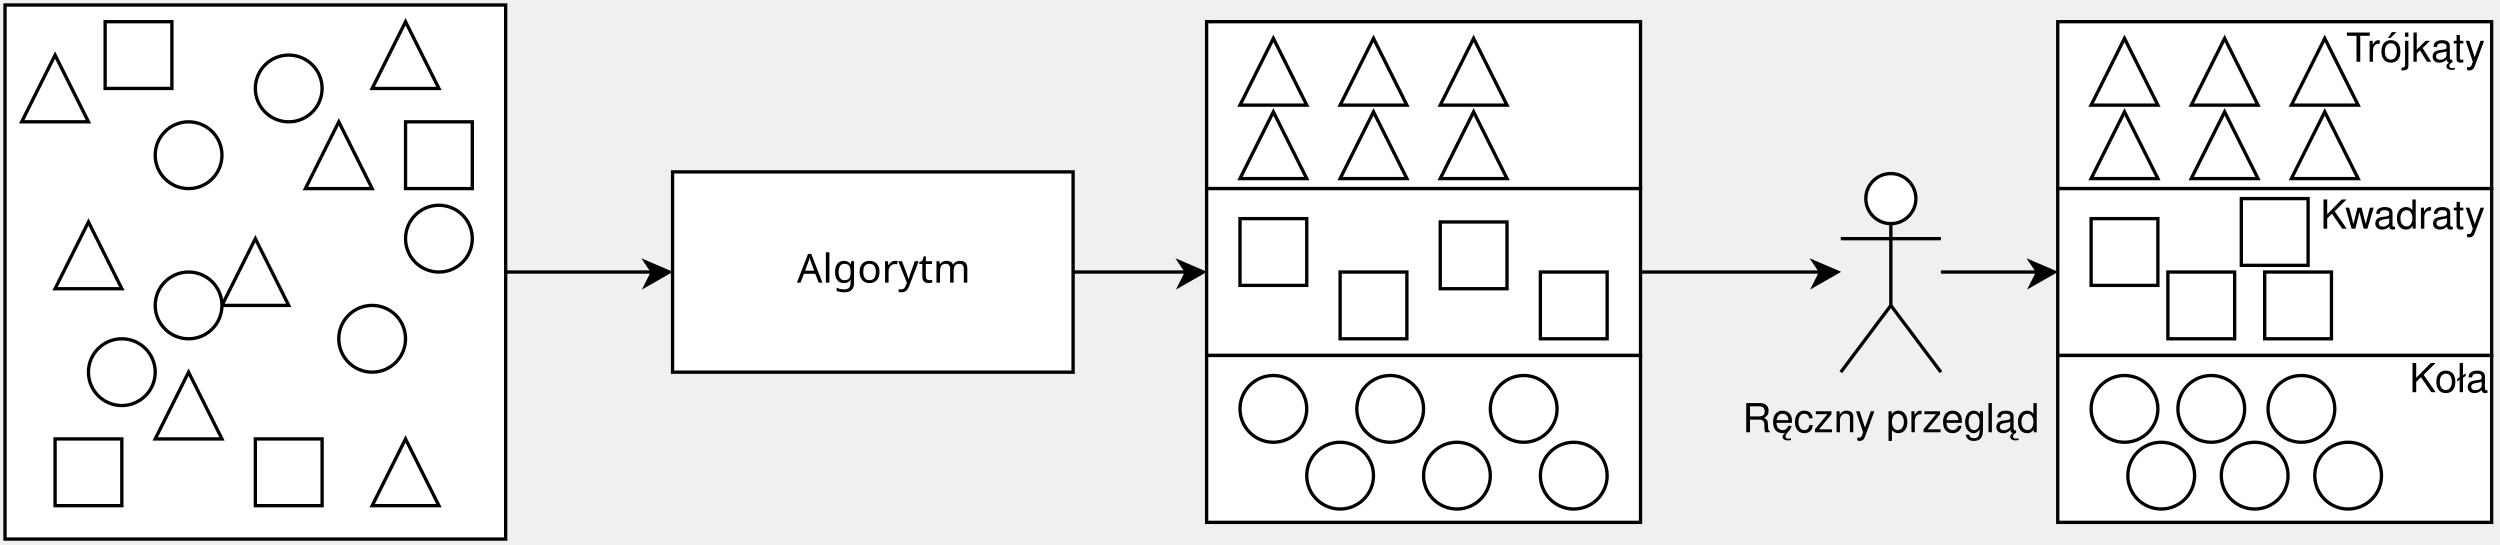
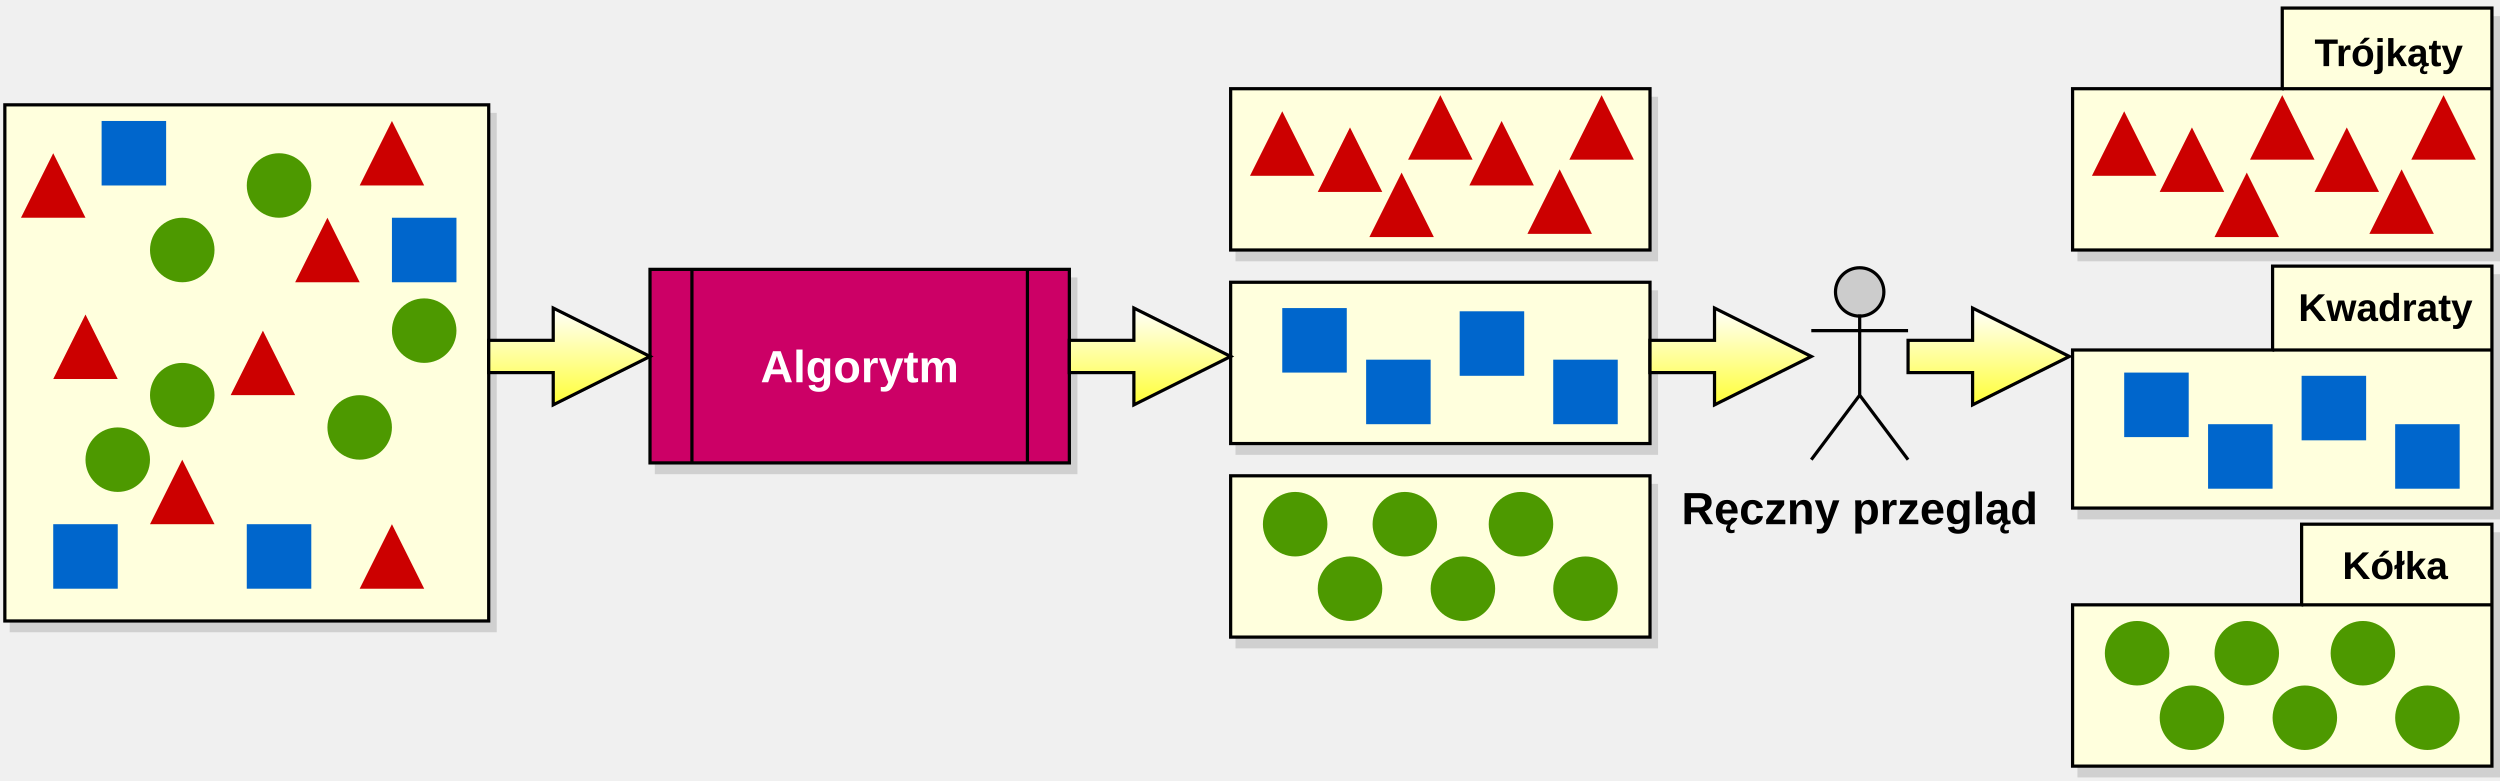
- <svg xmlns="http://www.w3.org/2000/svg" width="749px" height="163px" version="1.1" id="svg3163">
-   <defs id="defs3165" />
-   <g transform="translate(0.5,0.5)" id="g3167">
-     <rect x="1" y="1" width="150" height="160" fill="#ffffff" stroke="#000000" pointer-events="none" id="rect3169" />
-     <path d="M 6 16 L 26 26 L 6 36 Z" fill="#ffffff" stroke="#000000" stroke-miterlimit="10" transform="rotate(-90,16,26)" pointer-events="none" id="path3171" />
-     <path d="M 46 111 L 66 121 L 46 131 Z" fill="#ffffff" stroke="#000000" stroke-miterlimit="10" transform="rotate(-90,56,121)" pointer-events="none" id="path3173" />
-     <path d="M 91 36 L 111 46 L 91 56 Z" fill="#ffffff" stroke="#000000" stroke-miterlimit="10" transform="rotate(-90,101,46)" pointer-events="none" id="path3175" />
-     <path d="M 66 71 L 86 81 L 66 91 Z" fill="#ffffff" stroke="#000000" stroke-miterlimit="10" transform="rotate(-90,76,81)" pointer-events="none" id="path3177" />
-     <path d="M 16 66 L 36 76 L 16 86 Z" fill="#ffffff" stroke="#000000" stroke-miterlimit="10" transform="rotate(-90,26,76)" pointer-events="none" id="path3179" />
-     <path d="M 111 6 L 131 16 L 111 26 Z" fill="#ffffff" stroke="#000000" stroke-miterlimit="10" transform="rotate(-90,121,16)" pointer-events="none" id="path3181" />
-     <path d="M 111 131 L 131 141 L 111 151 Z" fill="#ffffff" stroke="#000000" stroke-miterlimit="10" transform="rotate(-90,121,141)" pointer-events="none" id="path3183" />
-     <ellipse cx="56" cy="46" rx="10" ry="10" fill="#ffffff" stroke="#000000" pointer-events="none" id="ellipse3185" d="m 66,46 c 0,5.523 -4.477,10 -10,10 -5.523,0 -10,-4.477 -10,-10 0,-5.523 4.477,-10 10,-10 5.523,0 10,4.477 10,10 z" />
-     <ellipse cx="111" cy="101" rx="10" ry="10" fill="#ffffff" stroke="#000000" pointer-events="none" id="ellipse3187" d="m 121,101 c 0,5.523 -4.477,10 -10,10 -5.523,0 -10,-4.477 -10,-10 0,-5.523 4.477,-10 10,-10 5.523,0 10,4.477 10,10 z" />
-     <ellipse cx="56" cy="91" rx="10" ry="10" fill="#ffffff" stroke="#000000" pointer-events="none" id="ellipse3189" d="m 66,91 c 0,5.523 -4.477,10 -10,10 -5.523,0 -10,-4.477 -10,-10 0,-5.523 4.477,-10 10,-10 5.523,0 10,4.477 10,10 z" />
-     <ellipse cx="86" cy="26" rx="10" ry="10" fill="#ffffff" stroke="#000000" pointer-events="none" id="ellipse3191" d="m 96,26 c 0,5.523 -4.477,10 -10,10 -5.523,0 -10,-4.477 -10,-10 0,-5.523 4.477,-10 10,-10 5.523,0 10,4.477 10,10 z" />
-     <ellipse cx="36" cy="111" rx="10" ry="10" fill="#ffffff" stroke="#000000" pointer-events="none" id="ellipse3193" d="m 46,111 c 0,5.523 -4.477,10 -10,10 -5.523,0 -10,-4.477 -10,-10 0,-5.523 4.477,-10 10,-10 5.523,0 10,4.477 10,10 z" />
-     <ellipse cx="131" cy="71" rx="10" ry="10" fill="#ffffff" stroke="#000000" pointer-events="none" id="ellipse3195" d="m 141,71 c 0,5.523 -4.477,10 -10,10 -5.523,0 -10,-4.477 -10,-10 0,-5.523 4.477,-10 10,-10 5.523,0 10,4.477 10,10 z" />
-     <rect x="31" y="6" width="20" height="20" fill="#ffffff" stroke="#000000" pointer-events="none" id="rect3197" />
-     <rect x="76" y="131" width="20" height="20" fill="#ffffff" stroke="#000000" pointer-events="none" id="rect3199" />
-     <rect x="16" y="131" width="20" height="20" fill="#ffffff" stroke="#000000" pointer-events="none" id="rect3201" />
-     <rect x="121" y="36" width="20" height="20" fill="#ffffff" stroke="#000000" pointer-events="none" id="rect3203" />
-     <rect x="201" y="51" width="120" height="60" fill="#ffffff" stroke="#000000" pointer-events="none" id="rect3205" />
-     <g transform="translate(232,73)" id="g3207" />
-     <path d="M 151 81 L 195 81" fill="none" stroke="#000000" stroke-miterlimit="10" pointer-events="none" id="path3215" />
-     <path d="M 200 81 L 193 85 L 195 81 L 193 78 Z" fill="#000000" stroke="#000000" stroke-miterlimit="10" pointer-events="none" id="path3217" />
-     <rect x="361" y="6" width="130" height="50" fill="#ffffff" stroke="#000000" pointer-events="none" id="rect3219" />
-     <rect x="361" y="56" width="130" height="50" fill="#ffffff" stroke="#000000" pointer-events="none" id="rect3221" />
-     <rect x="361" y="106" width="130" height="50" fill="#ffffff" stroke="#000000" pointer-events="none" id="rect3223" />
-     <path d="M 371 11 L 391 21 L 371 31 Z" fill="#ffffff" stroke="#000000" stroke-miterlimit="10" transform="rotate(-90,381,21)" pointer-events="none" id="path3225" />
-     <path d="M 401 11 L 421 21 L 401 31 Z" fill="#ffffff" stroke="#000000" stroke-miterlimit="10" transform="rotate(-90,411,21)" pointer-events="none" id="path3227" />
-     <path d="M 431 11 L 451 21 L 431 31 Z" fill="#ffffff" stroke="#000000" stroke-miterlimit="10" transform="rotate(-90,441,21)" pointer-events="none" id="path3229" />
-     <path d="M 371 33 L 391 43 L 371 53 Z" fill="#ffffff" stroke="#000000" stroke-miterlimit="10" transform="rotate(-90,381,43)" pointer-events="none" id="path3231" />
-     <path d="M 401 33 L 421 43 L 401 53 Z" fill="#ffffff" stroke="#000000" stroke-miterlimit="10" transform="rotate(-90,411,43)" pointer-events="none" id="path3233" />
-     <path d="M 431 33 L 451 43 L 431 53 Z" fill="#ffffff" stroke="#000000" stroke-miterlimit="10" transform="rotate(-90,441,43)" pointer-events="none" id="path3235" />
-     <rect x="371" y="65" width="20" height="20" fill="#ffffff" stroke="#000000" pointer-events="none" id="rect3237" />
-     <rect x="401" y="81" width="20" height="20" fill="#ffffff" stroke="#000000" pointer-events="none" id="rect3239" />
-     <rect x="431" y="66" width="20" height="20" fill="#ffffff" stroke="#000000" pointer-events="none" id="rect3241" />
-     <rect x="461" y="81" width="20" height="20" fill="#ffffff" stroke="#000000" pointer-events="none" id="rect3243" />
-     <ellipse cx="381" cy="122" rx="10" ry="10" fill="#ffffff" stroke="#000000" pointer-events="none" id="ellipse3245" d="m 391,122 c 0,5.523 -4.477,10 -10,10 -5.523,0 -10,-4.477 -10,-10 0,-5.523 4.477,-10 10,-10 5.523,0 10,4.477 10,10 z" />
-     <ellipse cx="401" cy="142" rx="10" ry="10" fill="#ffffff" stroke="#000000" pointer-events="none" id="ellipse3247" d="m 411,142 c 0,5.523 -4.477,10 -10,10 -5.523,0 -10,-4.477 -10,-10 0,-5.523 4.477,-10 10,-10 5.523,0 10,4.477 10,10 z" />
-     <ellipse cx="416" cy="122" rx="10" ry="10" fill="#ffffff" stroke="#000000" pointer-events="none" id="ellipse3249" d="m 426,122 c 0,5.523 -4.477,10 -10,10 -5.523,0 -10,-4.477 -10,-10 0,-5.523 4.477,-10 10,-10 5.523,0 10,4.477 10,10 z" />
-     <ellipse cx="436" cy="142" rx="10" ry="10" fill="#ffffff" stroke="#000000" pointer-events="none" id="ellipse3251" d="m 446,142 c 0,5.523 -4.477,10 -10,10 -5.523,0 -10,-4.477 -10,-10 0,-5.523 4.477,-10 10,-10 5.523,0 10,4.477 10,10 z" />
-     <ellipse cx="456" cy="122" rx="10" ry="10" fill="#ffffff" stroke="#000000" pointer-events="none" id="ellipse3253" d="m 466,122 c 0,5.523 -4.477,10 -10,10 -5.523,0 -10,-4.477 -10,-10 0,-5.523 4.477,-10 10,-10 5.523,0 10,4.477 10,10 z" />
-     <ellipse cx="471" cy="142" rx="10" ry="10" fill="#ffffff" stroke="#000000" pointer-events="none" id="ellipse3255" d="m 481,142 c 0,5.523 -4.477,10 -10,10 -5.523,0 -10,-4.477 -10,-10 0,-5.523 4.477,-10 10,-10 5.523,0 10,4.477 10,10 z" />
-     <path d="M 321 81 L 355 81" fill="none" stroke="#000000" stroke-miterlimit="10" pointer-events="none" id="path3257" />
-     <path d="M 360 81 L 353 85 L 355 81 L 353 78 Z" fill="#000000" stroke="#000000" stroke-miterlimit="10" pointer-events="none" id="path3259" />
-     <ellipse cx="566" cy="59" rx="7.5" ry="7.5" fill="#ffffff" stroke="#000000" pointer-events="none" id="ellipse3261" d="m 573.5,59 c 0,4.142 -3.358,7.5 -7.5,7.5 -4.142,0 -7.5,-3.358 -7.5,-7.5 0,-4.142 3.358,-7.5 7.5,-7.5 4.142,0 7.5,3.358 7.5,7.5 z" />
-     <path d="M 566 66 L 566 91 M 566 71 L 551 71 M 566 71 L 581 71 M 566 91 L 551 111 M 566 91 L 581 111" fill="none" stroke="#000000" stroke-miterlimit="10" pointer-events="none" id="path3263" />
-     <g fill="#000000" font-family="Helvetica" text-anchor="middle" font-size="12px" id="g3265">
-       <text x="566" y="129" id="text3267">Ręczny przegląd</text>
+ <svg xmlns="http://www.w3.org/2000/svg" xmlns:xlink="http://www.w3.org/1999/xlink" width="775" height="242" version="1.1" id="svg2">
+   <defs id="defs4">
+     <linearGradient x1="0" y1="0" x2="0" y2="1" id="mx-gradient-ffffff-1-ffff33-1-s-0">
+       <stop offset="0%" style="stop-color:#ffffff" id="stop7" />
+       <stop offset="100%" style="stop-color:#FFFF33" id="stop9" />
+     </linearGradient>
+     <linearGradient xlink:href="#mx-gradient-ffffff-1-ffff33-1-s-0" id="linearGradient3085" x1="117.336" y1="121.209" x2="117.336" y2="160.971" gradientTransform="scale(1.282638,0.7796429)" gradientUnits="userSpaceOnUse" />
+     <linearGradient xlink:href="#mx-gradient-ffffff-1-ffff33-1-s-0" id="linearGradient3087" x1="257.672" y1="121.209" x2="257.672" y2="160.971" gradientTransform="scale(1.282638,0.7796429)" gradientUnits="userSpaceOnUse" />
+     <linearGradient xlink:href="#mx-gradient-ffffff-1-ffff33-1-s-0" id="linearGradient3089" x1="398.008" y1="121.209" x2="398.008" y2="160.971" gradientTransform="scale(1.282638,0.7796429)" gradientUnits="userSpaceOnUse" />
+     <linearGradient xlink:href="#mx-gradient-ffffff-1-ffff33-1-s-0" id="linearGradient3091" x1="460.379" y1="121.209" x2="460.379" y2="160.971" gradientTransform="scale(1.282638,0.7796429)" gradientUnits="userSpaceOnUse" />
+   </defs>
+   <g transform="translate(0.5,0.5)" id="g11">
+     <rect x="1" y="32" width="150" height="160" transform="translate(2,3)" id="rect13" style="fill:#d0d0d0;stroke:#d0d0d0" />
+     <rect x="1" y="32" width="150" height="160" pointer-events="none" id="rect15" style="fill:#ffffdd;stroke:#000000" />
+     <path d="M 6,47 26,57 6,67 z" transform="matrix(0,-1,1,0,-41,73)" pointer-events="none" id="path17" style="fill:#cc0000;stroke:none" />
+     <path d="m 46,142 20,10 -20,10 z" transform="matrix(0,-1,1,0,-96,208)" pointer-events="none" id="path19" style="fill:#cc0000;stroke:none" />
+     <path d="M 91,67 111,77 91,87 z" transform="matrix(0,-1,1,0,24,178)" pointer-events="none" id="path21" style="fill:#cc0000;stroke:none" />
+     <path d="m 71,102 20,10 -20,10 z" transform="matrix(0,-1,1,0,-31,193)" pointer-events="none" id="path23" style="fill:#cc0000;stroke:none" />
+     <path d="m 16,97 20,10 -20,10 z" transform="matrix(0,-1,1,0,-81,133)" pointer-events="none" id="path25" style="fill:#cc0000;stroke:none" />
+     <path d="m 111,37 20,10 -20,10 z" transform="matrix(0,-1,1,0,74,168)" pointer-events="none" id="path27" style="fill:#cc0000;stroke:none" />
+     <path d="m 111,162 20,10 -20,10 z" transform="matrix(0,-1,1,0,-51,293)" pointer-events="none" id="path29" style="fill:#cc0000;stroke:none" />
+     <ellipse cx="56" cy="77" rx="10" ry="10" pointer-events="none" id="ellipse31" d="m 66,77 c 0,5.523 -4.477,10 -10,10 -5.523,0 -10,-4.477 -10,-10 0,-5.523 4.477,-10 10,-10 5.523,0 10,4.477 10,10 z" style="fill:#4d9900;stroke:none" />
+     <ellipse cx="111" cy="132" rx="10" ry="10" pointer-events="none" id="ellipse33" d="m 121,132 c 0,5.523 -4.477,10 -10,10 -5.523,0 -10,-4.477 -10,-10 0,-5.523 4.477,-10 10,-10 5.523,0 10,4.477 10,10 z" style="fill:#4d9900;stroke:none" />
+     <ellipse cx="56" cy="122" rx="10" ry="10" pointer-events="none" id="ellipse35" d="m 66,122 c 0,5.523 -4.477,10 -10,10 -5.523,0 -10,-4.477 -10,-10 0,-5.523 4.477,-10 10,-10 5.523,0 10,4.477 10,10 z" style="fill:#4d9900;stroke:none" />
+     <ellipse cx="86" cy="57" rx="10" ry="10" pointer-events="none" id="ellipse37" d="m 96,57 c 0,5.523 -4.477,10 -10,10 -5.523,0 -10,-4.477 -10,-10 0,-5.523 4.477,-10 10,-10 5.523,0 10,4.477 10,10 z" style="fill:#4d9900;stroke:none" />
+     <ellipse cx="36" cy="142" rx="10" ry="10" pointer-events="none" id="ellipse39" d="m 46,142 c 0,5.523 -4.477,10 -10,10 -5.523,0 -10,-4.477 -10,-10 0,-5.523 4.477,-10 10,-10 5.523,0 10,4.477 10,10 z" style="fill:#4d9900;stroke:none" />
+     <ellipse cx="131" cy="102" rx="10" ry="10" pointer-events="none" id="ellipse41" d="m 141,102 c 0,5.523 -4.477,10 -10,10 -5.523,0 -10,-4.477 -10,-10 0,-5.523 4.477,-10 10,-10 5.523,0 10,4.477 10,10 z" style="fill:#4d9900;stroke:none" />
+     <rect x="31" y="37" width="20" height="20" pointer-events="none" id="rect43" style="fill:#0066cc;stroke:none" />
+     <rect x="76" y="162" width="20" height="20" pointer-events="none" id="rect45" style="fill:#0066cc;stroke:none" />
+     <rect x="16" y="162" width="20" height="20" pointer-events="none" id="rect47" style="fill:#0066cc;stroke:none" />
+     <rect x="121" y="67" width="20" height="20" pointer-events="none" id="rect49" style="fill:#0066cc;stroke:none" />
+     <rect x="381" y="27" width="130" height="50" transform="translate(2,3)" id="rect51" style="fill:#d0d0d0;stroke:#d0d0d0" />
+     <rect x="381" y="27" width="130" height="50" pointer-events="none" id="rect53" style="fill:#ffffdd;stroke:#000000" />
+     <rect x="381" y="87" width="130" height="50" transform="translate(2,3)" id="rect55" style="fill:#d0d0d0;stroke:#d0d0d0" />
+     <rect x="381" y="87" width="130" height="50" pointer-events="none" id="rect57" style="fill:#ffffdd;stroke:#000000" />
+     <rect x="381" y="147" width="130" height="50" transform="translate(2,3)" id="rect59" style="fill:#d0d0d0;stroke:#d0d0d0" />
+     <rect x="381" y="147" width="130" height="50" pointer-events="none" id="rect61" style="fill:#ffffdd;stroke:#000000" />
+     <ellipse cx="576" cy="90" rx="7.5" ry="7.5" pointer-events="none" id="ellipse63" d="m 583.5,90 c 0,4.142 -3.358,7.5 -7.5,7.5 -4.142,0 -7.5,-3.358 -7.5,-7.5 0,-4.142 3.358,-7.5 7.5,-7.5 4.142,0 7.5,3.358 7.5,7.5 z" style="fill:#cccccc;stroke:#000000" />
+     <path d="m 576,97 0,25 m 0,-20 -15,0 m 15,0 15,0 m -15,20 -15,20 m 15,-20 15,20" stroke-miterlimit="10" pointer-events="none" id="path65" style="fill:none;stroke:#000000;stroke-miterlimit:10" />
+     <g font-weight="bold" font-size="14px" id="g67" style="font-size:14px;font-weight:bold;text-anchor:middle;fill:#000000;font-family:Helvetica">
+       <text x="576" y="162" id="text69">
+         <tspan style="font-style:normal;font-variant:normal;font-weight:bold;font-stretch:normal;font-family:Arial;-inkscape-font-specification:Arial Bold" id="tspan3190">Ręczny przegląd</tspan>
+       </text>
    </g>
-     <path d="M 491 81 L 545 81" fill="none" stroke="#000000" stroke-miterlimit="10" pointer-events="none" id="path3269" />
-     <path d="M 550 81 L 543 85 L 545 81 L 543 78 Z" fill="#000000" stroke="#000000" stroke-miterlimit="10" pointer-events="none" id="path3271" />
-     <rect x="616" y="6" width="130" height="50" fill="#ffffff" stroke="#000000" pointer-events="none" id="rect3273" />
-     <rect x="616" y="56" width="130" height="50" fill="#ffffff" stroke="#000000" pointer-events="none" id="rect3275" />
-     <rect x="616" y="106" width="130" height="50" fill="#ffffff" stroke="#000000" pointer-events="none" id="rect3277" />
-     <path d="M 626 11 L 646 21 L 626 31 Z" fill="#ffffff" stroke="#000000" stroke-miterlimit="10" transform="rotate(-90,636,21)" pointer-events="none" id="path3279" />
-     <path d="M 656 11 L 676 21 L 656 31 Z" fill="#ffffff" stroke="#000000" stroke-miterlimit="10" transform="rotate(-90,666,21)" pointer-events="none" id="path3281" />
-     <path d="M 686 11 L 706 21 L 686 31 Z" fill="#ffffff" stroke="#000000" stroke-miterlimit="10" transform="rotate(-90,696,21)" pointer-events="none" id="path3283" />
-     <path d="M 626 33 L 646 43 L 626 53 Z" fill="#ffffff" stroke="#000000" stroke-miterlimit="10" transform="rotate(-90,636,43)" pointer-events="none" id="path3285" />
-     <path d="M 656 33 L 676 43 L 656 53 Z" fill="#ffffff" stroke="#000000" stroke-miterlimit="10" transform="rotate(-90,666,43)" pointer-events="none" id="path3287" />
-     <path d="M 686 33 L 706 43 L 686 53 Z" fill="#ffffff" stroke="#000000" stroke-miterlimit="10" transform="rotate(-90,696,43)" pointer-events="none" id="path3289" />
-     <rect x="626" y="65" width="20" height="20" fill="#ffffff" stroke="#000000" pointer-events="none" id="rect3291" />
-     <rect x="649" y="81" width="20" height="20" fill="#ffffff" stroke="#000000" pointer-events="none" id="rect3293" />
-     <rect x="671" y="59" width="20" height="20" fill="#ffffff" stroke="#000000" pointer-events="none" id="rect3295" />
-     <rect x="678" y="81" width="20" height="20" fill="#ffffff" stroke="#000000" pointer-events="none" id="rect3297" />
-     <ellipse cx="636" cy="122" rx="10" ry="10" fill="#ffffff" stroke="#000000" pointer-events="none" id="ellipse3299" d="m 646,122 c 0,5.523 -4.477,10 -10,10 -5.523,0 -10,-4.477 -10,-10 0,-5.523 4.477,-10 10,-10 5.523,0 10,4.477 10,10 z" />
-     <ellipse cx="647" cy="142" rx="10" ry="10" fill="#ffffff" stroke="#000000" pointer-events="none" id="ellipse3301" d="m 657,142 c 0,5.523 -4.477,10 -10,10 -5.523,0 -10,-4.477 -10,-10 0,-5.523 4.477,-10 10,-10 5.523,0 10,4.477 10,10 z" />
-     <ellipse cx="662" cy="122" rx="10" ry="10" fill="#ffffff" stroke="#000000" pointer-events="none" id="ellipse3303" d="m 672,122 c 0,5.523 -4.477,10 -10,10 -5.523,0 -10,-4.477 -10,-10 0,-5.523 4.477,-10 10,-10 5.523,0 10,4.477 10,10 z" />
-     <ellipse cx="675" cy="142" rx="10" ry="10" fill="#ffffff" stroke="#000000" pointer-events="none" id="ellipse3305" d="m 685,142 c 0,5.523 -4.477,10 -10,10 -5.523,0 -10,-4.477 -10,-10 0,-5.523 4.477,-10 10,-10 5.523,0 10,4.477 10,10 z" />
-     <ellipse cx="689" cy="122" rx="10" ry="10" fill="#ffffff" stroke="#000000" pointer-events="none" id="ellipse3307" d="m 699,122 c 0,5.523 -4.477,10 -10,10 -5.523,0 -10,-4.477 -10,-10 0,-5.523 4.477,-10 10,-10 5.523,0 10,4.477 10,10 z" />
-     <ellipse cx="703" cy="142" rx="10" ry="10" fill="#ffffff" stroke="#000000" pointer-events="none" id="ellipse3309" d="m 713,142 c 0,5.523 -4.477,10 -10,10 -5.523,0 -10,-4.477 -10,-10 0,-5.523 4.477,-10 10,-10 5.523,0 10,4.477 10,10 z" />
-     <path d="M 581 81 L 610 81" fill="none" stroke="#000000" stroke-miterlimit="10" pointer-events="none" id="path3311" />
-     <path d="M 615 81 L 608 85 L 610 81 L 608 78 Z" fill="#000000" stroke="#000000" stroke-miterlimit="10" pointer-events="none" id="path3313" />
-     <rect x="691" y="7" width="55" height="14" fill="none" stroke="none" pointer-events="none" id="rect3315" />
-     <g fill="#000000" font-family="Helvetica" text-anchor="end" font-size="12px" id="g3317">
-       <text x="744" y="18" id="text3319">Trójkąty</text>
+     <path d="m 702,107 0,0" stroke-miterlimit="10" pointer-events="none" id="path71" style="fill:none;stroke:#000000;stroke-miterlimit:10" />
+     <path d="m 702,107 0,0 0,0 0,0 z" stroke-miterlimit="10" pointer-events="none" id="path73" style="fill:#000000;stroke:#000000;stroke-miterlimit:10" />
+     <rect x="201" y="83" width="130" height="60" transform="translate(2,3)" id="rect75" style="fill:#d0d0d0;stroke:#d0d0d0" />
+     <rect x="201" y="83" width="130" height="60" pointer-events="none" id="rect77" style="fill:#cc0066;stroke:#000000" />
+     <path d="m 214,83 0,60 m 104,-60 0,60" stroke-miterlimit="10" pointer-events="none" id="path79" style="fill:none;stroke:#000000;stroke-miterlimit:10" />
+     <path d="m 387,34 20,10 -20,10 z" transform="matrix(0,-1,1,0,353,441)" pointer-events="none" id="path81" style="fill:#cc0000;stroke:none" />
+     <path d="m 455,37 20,10 -20,10 z" transform="matrix(0,-1,1,0,418,512)" pointer-events="none" id="path83" style="fill:#cc0000;stroke:none" />
+     <path d="m 473,52 20,10 -20,10 z" transform="matrix(0,-1,1,0,421,545)" pointer-events="none" id="path85" style="fill:#cc0000;stroke:none" />
+     <path d="m 486,29 20,10 -20,10 z" transform="matrix(0,-1,1,0,457,535)" pointer-events="none" id="path87" style="fill:#cc0000;stroke:none" />
+     <path d="m 408,39 20,10 -20,10 z" transform="matrix(0,-1,1,0,369,467)" pointer-events="none" id="path89" style="fill:#cc0000;stroke:none" />
+     <path d="m 424,53 20,10 -20,10 z" transform="matrix(0,-1,1,0,371,497)" pointer-events="none" id="path91" style="fill:#cc0000;stroke:none" />
+     <path d="m 436,29 20,10 -20,10 z" transform="matrix(0,-1,1,0,407,485)" pointer-events="none" id="path93" style="fill:#cc0000;stroke:none" />
+     <rect x="397" y="95" width="20" height="20" pointer-events="none" id="rect95" style="fill:#0066cc;stroke:none" />
+     <rect x="423" y="111" width="20" height="20" pointer-events="none" id="rect97" style="fill:#0066cc;stroke:none" />
+     <rect x="452" y="96" width="20" height="20" pointer-events="none" id="rect99" style="fill:#0066cc;stroke:none" />
+     <rect x="481" y="111" width="20" height="20" pointer-events="none" id="rect101" style="fill:#0066cc;stroke:none" />
+     <ellipse cx="401" cy="162" rx="10" ry="10" pointer-events="none" id="ellipse103" d="m 411,162 c 0,5.523 -4.477,10 -10,10 -5.523,0 -10,-4.477 -10,-10 0,-5.523 4.477,-10 10,-10 5.523,0 10,4.477 10,10 z" style="fill:#4d9900;stroke:none" />
+     <ellipse cx="418" cy="182" rx="10" ry="10" pointer-events="none" id="ellipse105" d="m 428,182 c 0,5.523 -4.477,10 -10,10 -5.523,0 -10,-4.477 -10,-10 0,-5.523 4.477,-10 10,-10 5.523,0 10,4.477 10,10 z" style="fill:#4d9900;stroke:none" />
+     <ellipse cx="435" cy="162" rx="10" ry="10" pointer-events="none" id="ellipse107" d="m 445,162 c 0,5.523 -4.477,10 -10,10 -5.523,0 -10,-4.477 -10,-10 0,-5.523 4.477,-10 10,-10 5.523,0 10,4.477 10,10 z" style="fill:#4d9900;stroke:none" />
+     <ellipse cx="453" cy="182" rx="10" ry="10" pointer-events="none" id="ellipse109" d="m 463,182 c 0,5.523 -4.477,10 -10,10 -5.523,0 -10,-4.477 -10,-10 0,-5.523 4.477,-10 10,-10 5.523,0 10,4.477 10,10 z" style="fill:#4d9900;stroke:none" />
+     <ellipse cx="471" cy="162" rx="10" ry="10" pointer-events="none" id="ellipse111" d="m 481,162 c 0,5.523 -4.477,10 -10,10 -5.523,0 -10,-4.477 -10,-10 0,-5.523 4.477,-10 10,-10 5.523,0 10,4.477 10,10 z" style="fill:#4d9900;stroke:none" />
+     <ellipse cx="491" cy="182" rx="10" ry="10" pointer-events="none" id="ellipse113" d="m 501,182 c 0,5.523 -4.477,10 -10,10 -5.523,0 -10,-4.477 -10,-10 0,-5.523 4.477,-10 10,-10 5.523,0 10,4.477 10,10 z" style="fill:#4d9900;stroke:none" />
+     <path d="m 642,27 65,0 0,-25 65,0 0,75 -130,0 0,-50 z" stroke-miterlimit="10" transform="translate(2,3)" id="path115" style="fill:#d0d0d0;stroke:#d0d0d0;stroke-miterlimit:10" />
+     <path d="m 642,27 65,0 0,-25 65,0 0,75 -130,0 0,-50 z" stroke-miterlimit="10" pointer-events="none" id="path117" style="fill:#ffffdd;stroke:#000000;stroke-miterlimit:10" />
+     <path d="m 707,27 65,0" stroke-miterlimit="10" pointer-events="none" id="path119" style="fill:none;stroke:#000000;stroke-miterlimit:10" />
+     <rect x="710" y="1" width="60" height="30" pointer-events="none" id="rect121" style="fill:none;stroke:none" />
+     <g font-weight="bold" font-size="12px" id="g123" style="font-size:12px;font-weight:bold;text-anchor:middle;fill:#000000;font-family:Helvetica">
+       <text x="740" y="20" id="text125">
+         <tspan style="font-style:normal;font-variant:normal;font-weight:bold;font-stretch:normal;font-family:Arial;-inkscape-font-specification:Arial Bold" id="tspan3192">Trójkąty</tspan>
+       </text>
    </g>
-     <rect x="691" y="56" width="55" height="15" fill="none" stroke="none" pointer-events="none" id="rect3321" />
-     <g fill="#000000" font-family="Helvetica" text-anchor="end" font-size="12px" id="g3323">
-       <text x="744" y="68" id="text3325">Kwadraty</text>
+     <path d="m 648,34 20,10 -20,10 z" transform="matrix(0,-1,1,0,614,702)" pointer-events="none" id="path127" style="fill:#cc0000;stroke:none" />
+     <path d="m 734,52 20,10 -20,10 z" transform="matrix(0,-1,1,0,682,806)" pointer-events="none" id="path129" style="fill:#cc0000;stroke:none" />
+     <path d="m 747,29 20,10 -20,10 z" transform="matrix(0,-1,1,0,718,796)" pointer-events="none" id="path131" style="fill:#cc0000;stroke:none" />
+     <path d="m 669,39 20,10 -20,10 z" transform="matrix(0,-1,1,0,630,728)" pointer-events="none" id="path133" style="fill:#cc0000;stroke:none" />
+     <path d="m 697,29 20,10 -20,10 z" transform="matrix(0,-1,1,0,668,746)" pointer-events="none" id="path135" style="fill:#cc0000;stroke:none" />
+     <path d="m 717,39 20,10 -20,10 z" transform="matrix(0,-1,1,0,678,776)" pointer-events="none" id="path137" style="fill:#cc0000;stroke:none" />
+     <path d="m 686,53 20,10 -20,10 z" transform="matrix(0,-1,1,0,633,759)" pointer-events="none" id="path139" style="fill:#cc0000;stroke:none" />
+     <path d="m 642,108 62,0 0,-26 68,0 0,75 -130,0 0,-49 z" stroke-miterlimit="10" transform="translate(2,3)" id="path141" style="fill:#d0d0d0;stroke:#d0d0d0;stroke-miterlimit:10" />
+     <path d="m 642,108 62,0 0,-26 68,0 0,75 -130,0 0,-49 z" stroke-miterlimit="10" pointer-events="none" id="path143" style="fill:#ffffdd;stroke:#000000;stroke-miterlimit:10" />
+     <path d="m 704,108 68,0" stroke-miterlimit="10" pointer-events="none" id="path145" style="fill:none;stroke:#000000;stroke-miterlimit:10" />
+     <path d="m 642,187 71,0 0,-25 59,0 0,75 -130,0 0,-50 z" stroke-miterlimit="10" transform="translate(2,3)" id="path147" style="fill:#d0d0d0;stroke:#d0d0d0;stroke-miterlimit:10" />
+     <path d="m 642,187 71,0 0,-25 59,0 0,75 -130,0 0,-50 z" stroke-miterlimit="10" pointer-events="none" id="path149" style="fill:#ffffdd;stroke:#000000;stroke-miterlimit:10" />
+     <path d="m 713,187 59,0" stroke-miterlimit="10" pointer-events="none" id="path151" style="fill:none;stroke:#000000;stroke-miterlimit:10" />
+     <path d="m 151,115 0,-10 20,0 0,-10 30,15 -30,15 0,-10 z" stroke-miterlimit="10" pointer-events="none" id="path153" style="fill:url(#linearGradient3085);stroke:#000000;stroke-miterlimit:10" />
+     <path d="m 331,115 0,-10 20,0 0,-10 30,15 -30,15 0,-10 z" stroke-miterlimit="10" pointer-events="none" id="path155" style="fill:url(#linearGradient3087);stroke:#000000;stroke-miterlimit:10" />
+     <path d="m 511,115 0,-10 20,0 0,-10 30,15 -30,15 0,-10 z" stroke-miterlimit="10" pointer-events="none" id="path157" style="fill:url(#linearGradient3089);stroke:#000000;stroke-miterlimit:10" />
+     <path d="m 591,115 0,-10 20,0 0,-10 30,15 -30,15 0,-10 z" stroke-miterlimit="10" pointer-events="none" id="path159" style="fill:url(#linearGradient3091);stroke:#000000;stroke-miterlimit:10" />
+     <rect x="699" y="85" width="80" height="20" pointer-events="none" id="rect161" style="fill:none;stroke:none" />
+     <g font-weight="bold" font-size="12px" id="g163" style="font-size:12px;font-weight:bold;text-anchor:middle;fill:#000000;font-family:Helvetica">
+       <text x="739" y="99" id="text165">
+         <tspan style="font-style:normal;font-variant:normal;font-weight:bold;font-stretch:normal;font-family:Arial;-inkscape-font-specification:Arial Bold" id="tspan3194">Kwadraty</tspan>
+       </text>
    </g>
-     <rect x="692" y="105" width="55" height="15" fill="none" stroke="none" pointer-events="none" id="rect3327" />
-     <g fill="#000000" font-family="Helvetica" text-anchor="end" font-size="12px" id="g3329">
-       <text x="745" y="117" id="text3331">Koła</text>
+     <rect x="702" y="165" width="80" height="20" pointer-events="none" id="rect167" style="fill:none;stroke:none" />
+     <g font-weight="bold" font-size="12px" id="g169" style="font-size:12px;font-weight:bold;text-anchor:middle;fill:#000000;font-family:Helvetica">
+       <text x="742" y="179" id="text171">
+         <tspan style="font-style:normal;font-variant:normal;font-weight:bold;font-stretch:normal;font-family:Arial;-inkscape-font-specification:Arial Bold" id="tspan3196">Kółka</tspan>
+       </text>
    </g>
-     <path d="M 691 76 L 691 76" fill="none" stroke="#000000" stroke-miterlimit="10" pointer-events="none" id="path3333" />
-     <path d="M 691 76 L 691 76 L 691 76 L 691 76 Z" fill="#000000" stroke="#000000" stroke-miterlimit="10" pointer-events="none" id="path3335" />
-     <text xml:space="preserve" style="font-size:40px;font-style:normal;font-weight:normal;line-height:125%;letter-spacing:0px;word-spacing:0px;fill:#000000;fill-opacity:1;stroke:none;font-family:Sans" x="238.244" y="84.195" id="text3341">
-       <tspan id="tspan3343" x="238.244" y="84.195" style="font-size:12px">Algorytm</tspan>
-     </text>
+     <rect x="658" y="115" width="20" height="20" pointer-events="none" id="rect173" style="fill:#0066cc;stroke:none" />
+     <rect x="684" y="131" width="20" height="20" pointer-events="none" id="rect175" style="fill:#0066cc;stroke:none" />
+     <rect x="713" y="116" width="20" height="20" pointer-events="none" id="rect177" style="fill:#0066cc;stroke:none" />
+     <rect x="742" y="131" width="20" height="20" pointer-events="none" id="rect179" style="fill:#0066cc;stroke:none" />
+     <ellipse cx="662" cy="202" rx="10" ry="10" pointer-events="none" id="ellipse181" d="m 672,202 c 0,5.523 -4.477,10 -10,10 -5.523,0 -10,-4.477 -10,-10 0,-5.523 4.477,-10 10,-10 5.523,0 10,4.477 10,10 z" style="fill:#4d9900;stroke:none" />
+     <ellipse cx="679" cy="222" rx="10" ry="10" pointer-events="none" id="ellipse183" d="m 689,222 c 0,5.523 -4.477,10 -10,10 -5.523,0 -10,-4.477 -10,-10 0,-5.523 4.477,-10 10,-10 5.523,0 10,4.477 10,10 z" style="fill:#4d9900;stroke:none" />
+     <ellipse cx="696" cy="202" rx="10" ry="10" pointer-events="none" id="ellipse185" d="m 706,202 c 0,5.523 -4.477,10 -10,10 -5.523,0 -10,-4.477 -10,-10 0,-5.523 4.477,-10 10,-10 5.523,0 10,4.477 10,10 z" style="fill:#4d9900;stroke:none" />
+     <ellipse cx="714" cy="222" rx="10" ry="10" pointer-events="none" id="ellipse187" d="m 724,222 c 0,5.523 -4.477,10 -10,10 -5.523,0 -10,-4.477 -10,-10 0,-5.523 4.477,-10 10,-10 5.523,0 10,4.477 10,10 z" style="fill:#4d9900;stroke:none" />
+     <ellipse cx="732" cy="202" rx="10" ry="10" pointer-events="none" id="ellipse189" d="m 742,202 c 0,5.523 -4.477,10 -10,10 -5.523,0 -10,-4.477 -10,-10 0,-5.523 4.477,-10 10,-10 5.523,0 10,4.477 10,10 z" style="fill:#4d9900;stroke:none" />
+     <ellipse cx="752" cy="222" rx="10" ry="10" pointer-events="none" id="ellipse191" d="m 762,222 c 0,5.523 -4.477,10 -10,10 -5.523,0 -10,-4.477 -10,-10 0,-5.523 4.477,-10 10,-10 5.523,0 10,4.477 10,10 z" style="fill:#4d9900;stroke:none" />
+     <rect x="211" y="83" width="110" height="59" pointer-events="none" id="rect193" style="fill:none;stroke:none" />
+     <g font-weight="bold" font-size="14px" id="g195" style="font-size:14px;font-weight:bold;text-anchor:middle;fill:#ffffff;font-family:Helvetica">
+       <text x="266" y="118" id="text197">
+         <tspan style="font-style:normal;font-variant:normal;font-weight:bold;font-stretch:normal;font-family:Arial;-inkscape-font-specification:Arial Bold" id="tspan3188">Algorytm</tspan>
+       </text>
+     </g>
  </g>
+   <text xml:space="preserve" style="font-size:12px;font-style:normal;font-weight:normal;text-align:center;line-height:125%;letter-spacing:0px;word-spacing:0px;text-anchor:middle;fill:#000000;fill-opacity:1;stroke:none;font-family:Sans" x="125.083" y="-42.228" id="text3184">
+     <tspan id="tspan3186" x="125.083" y="-42.228" />
+   </text>
</svg>
